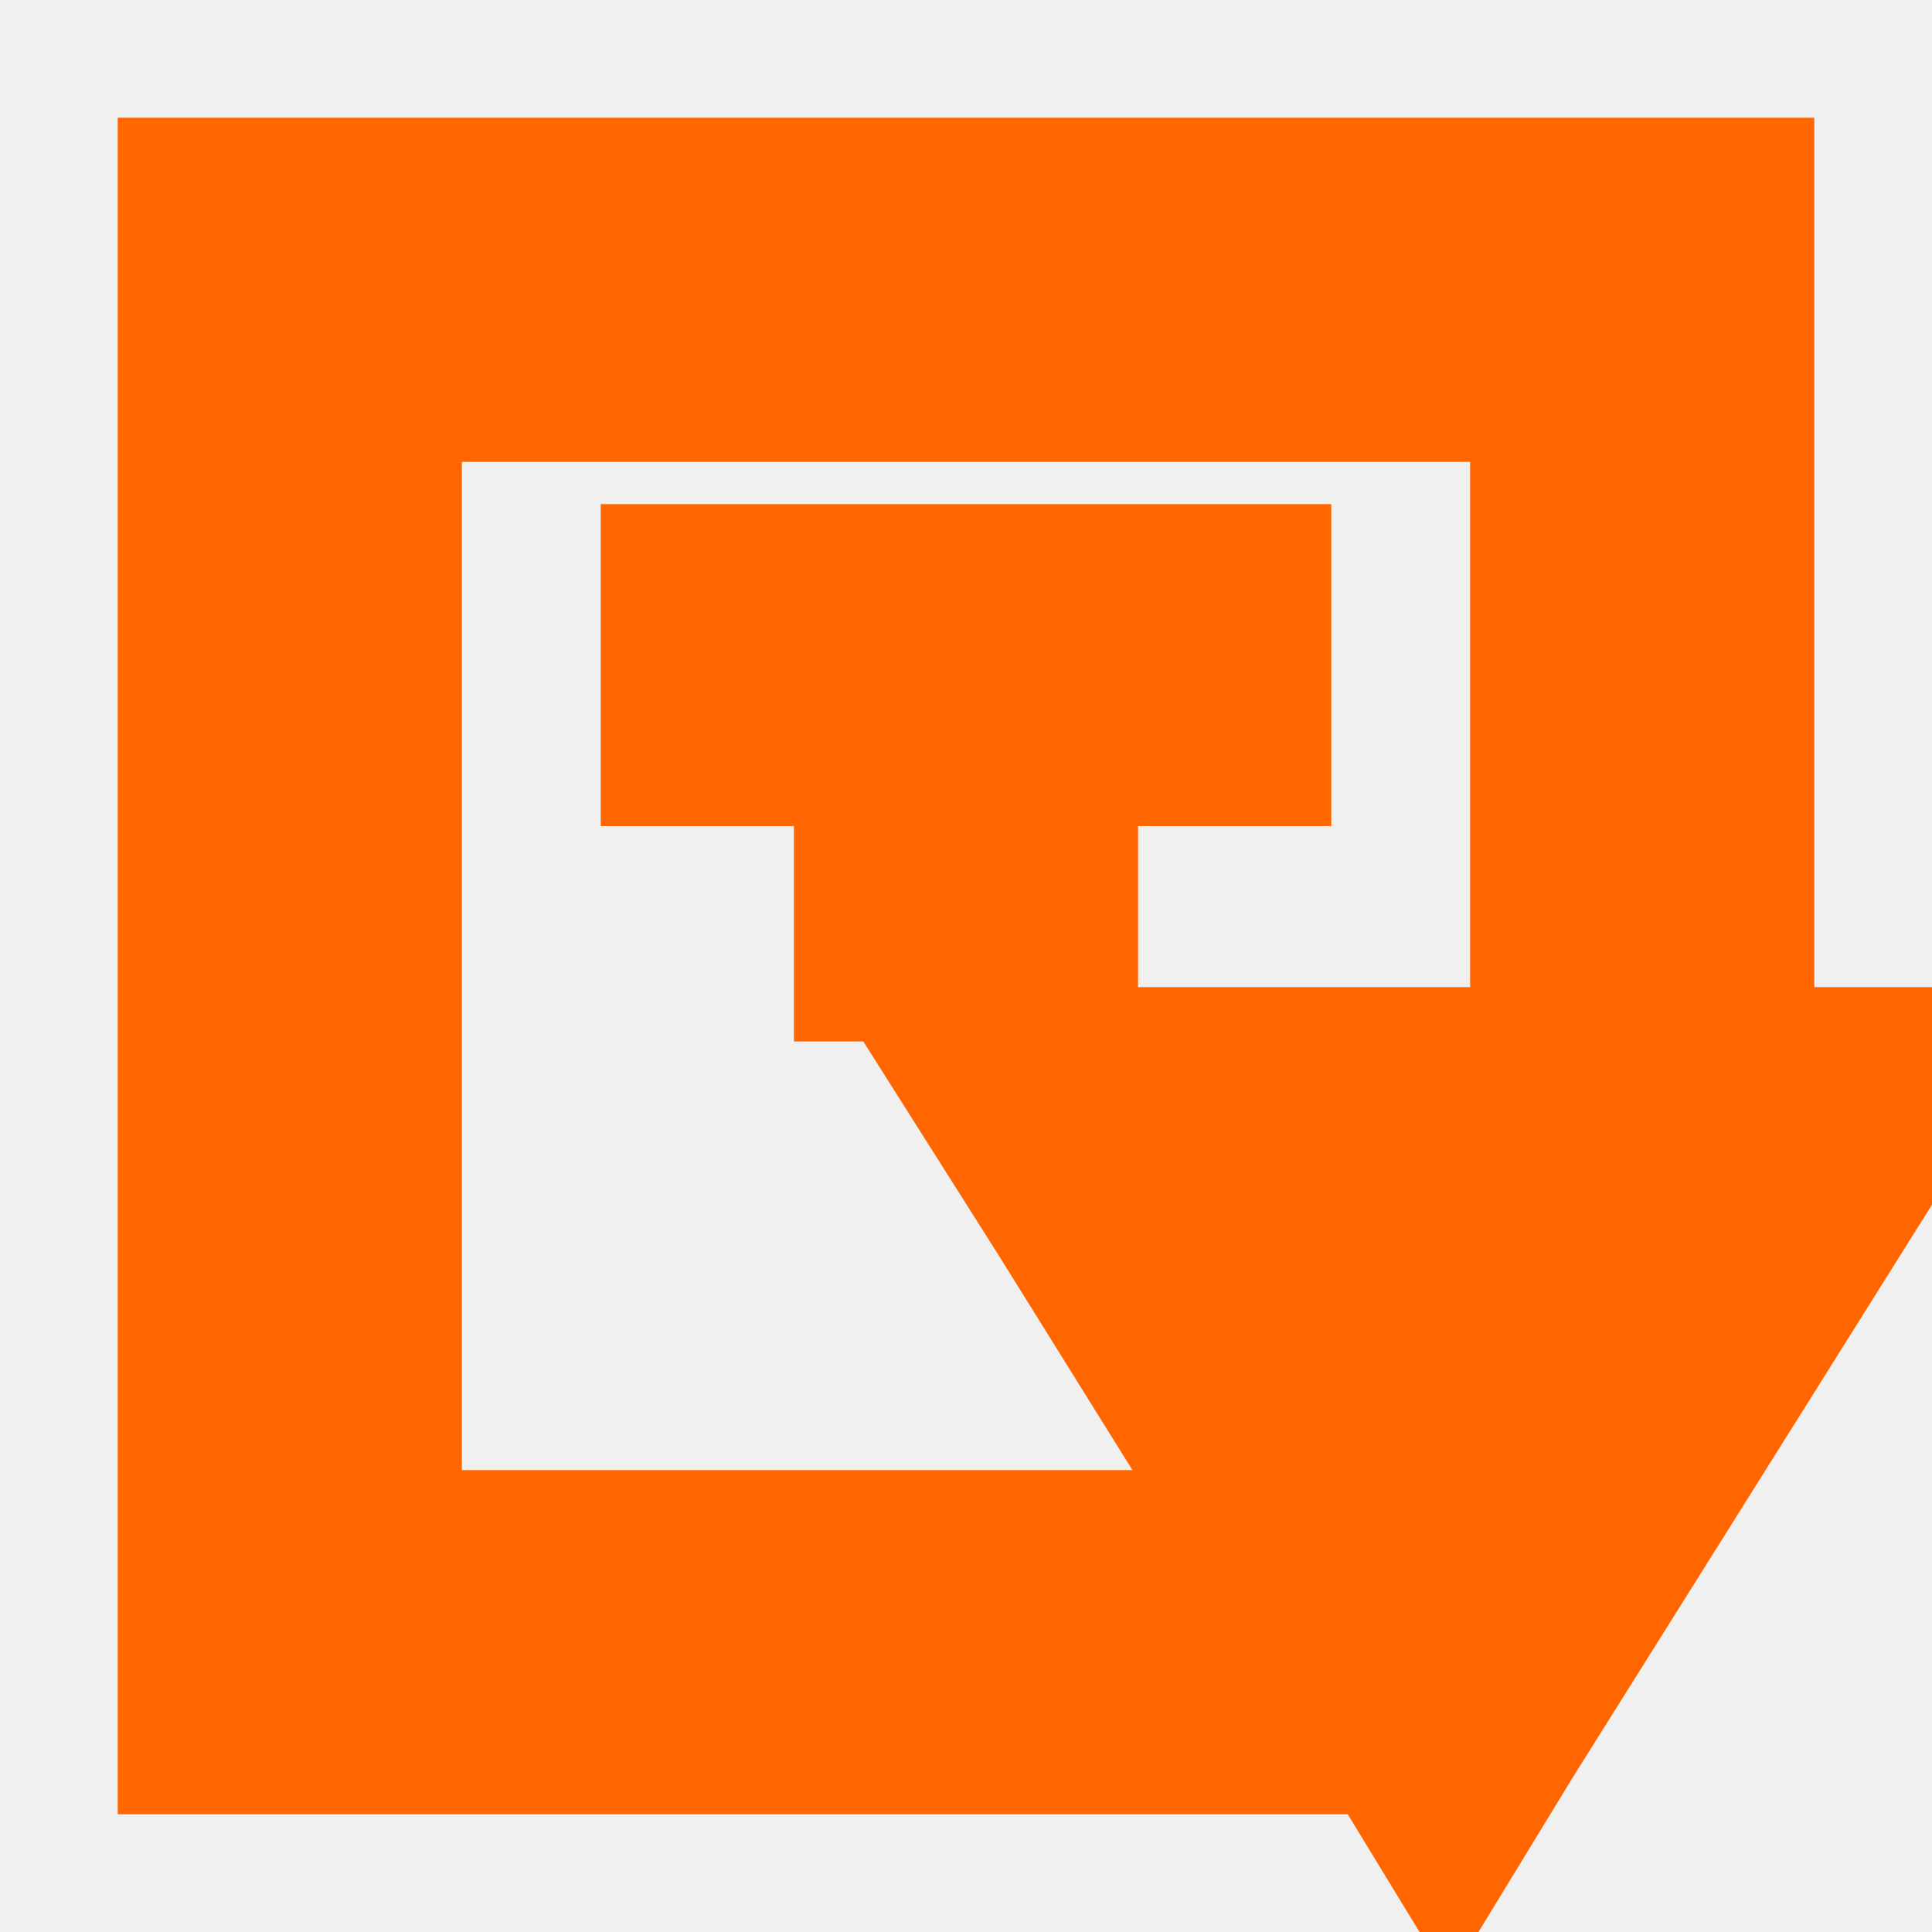
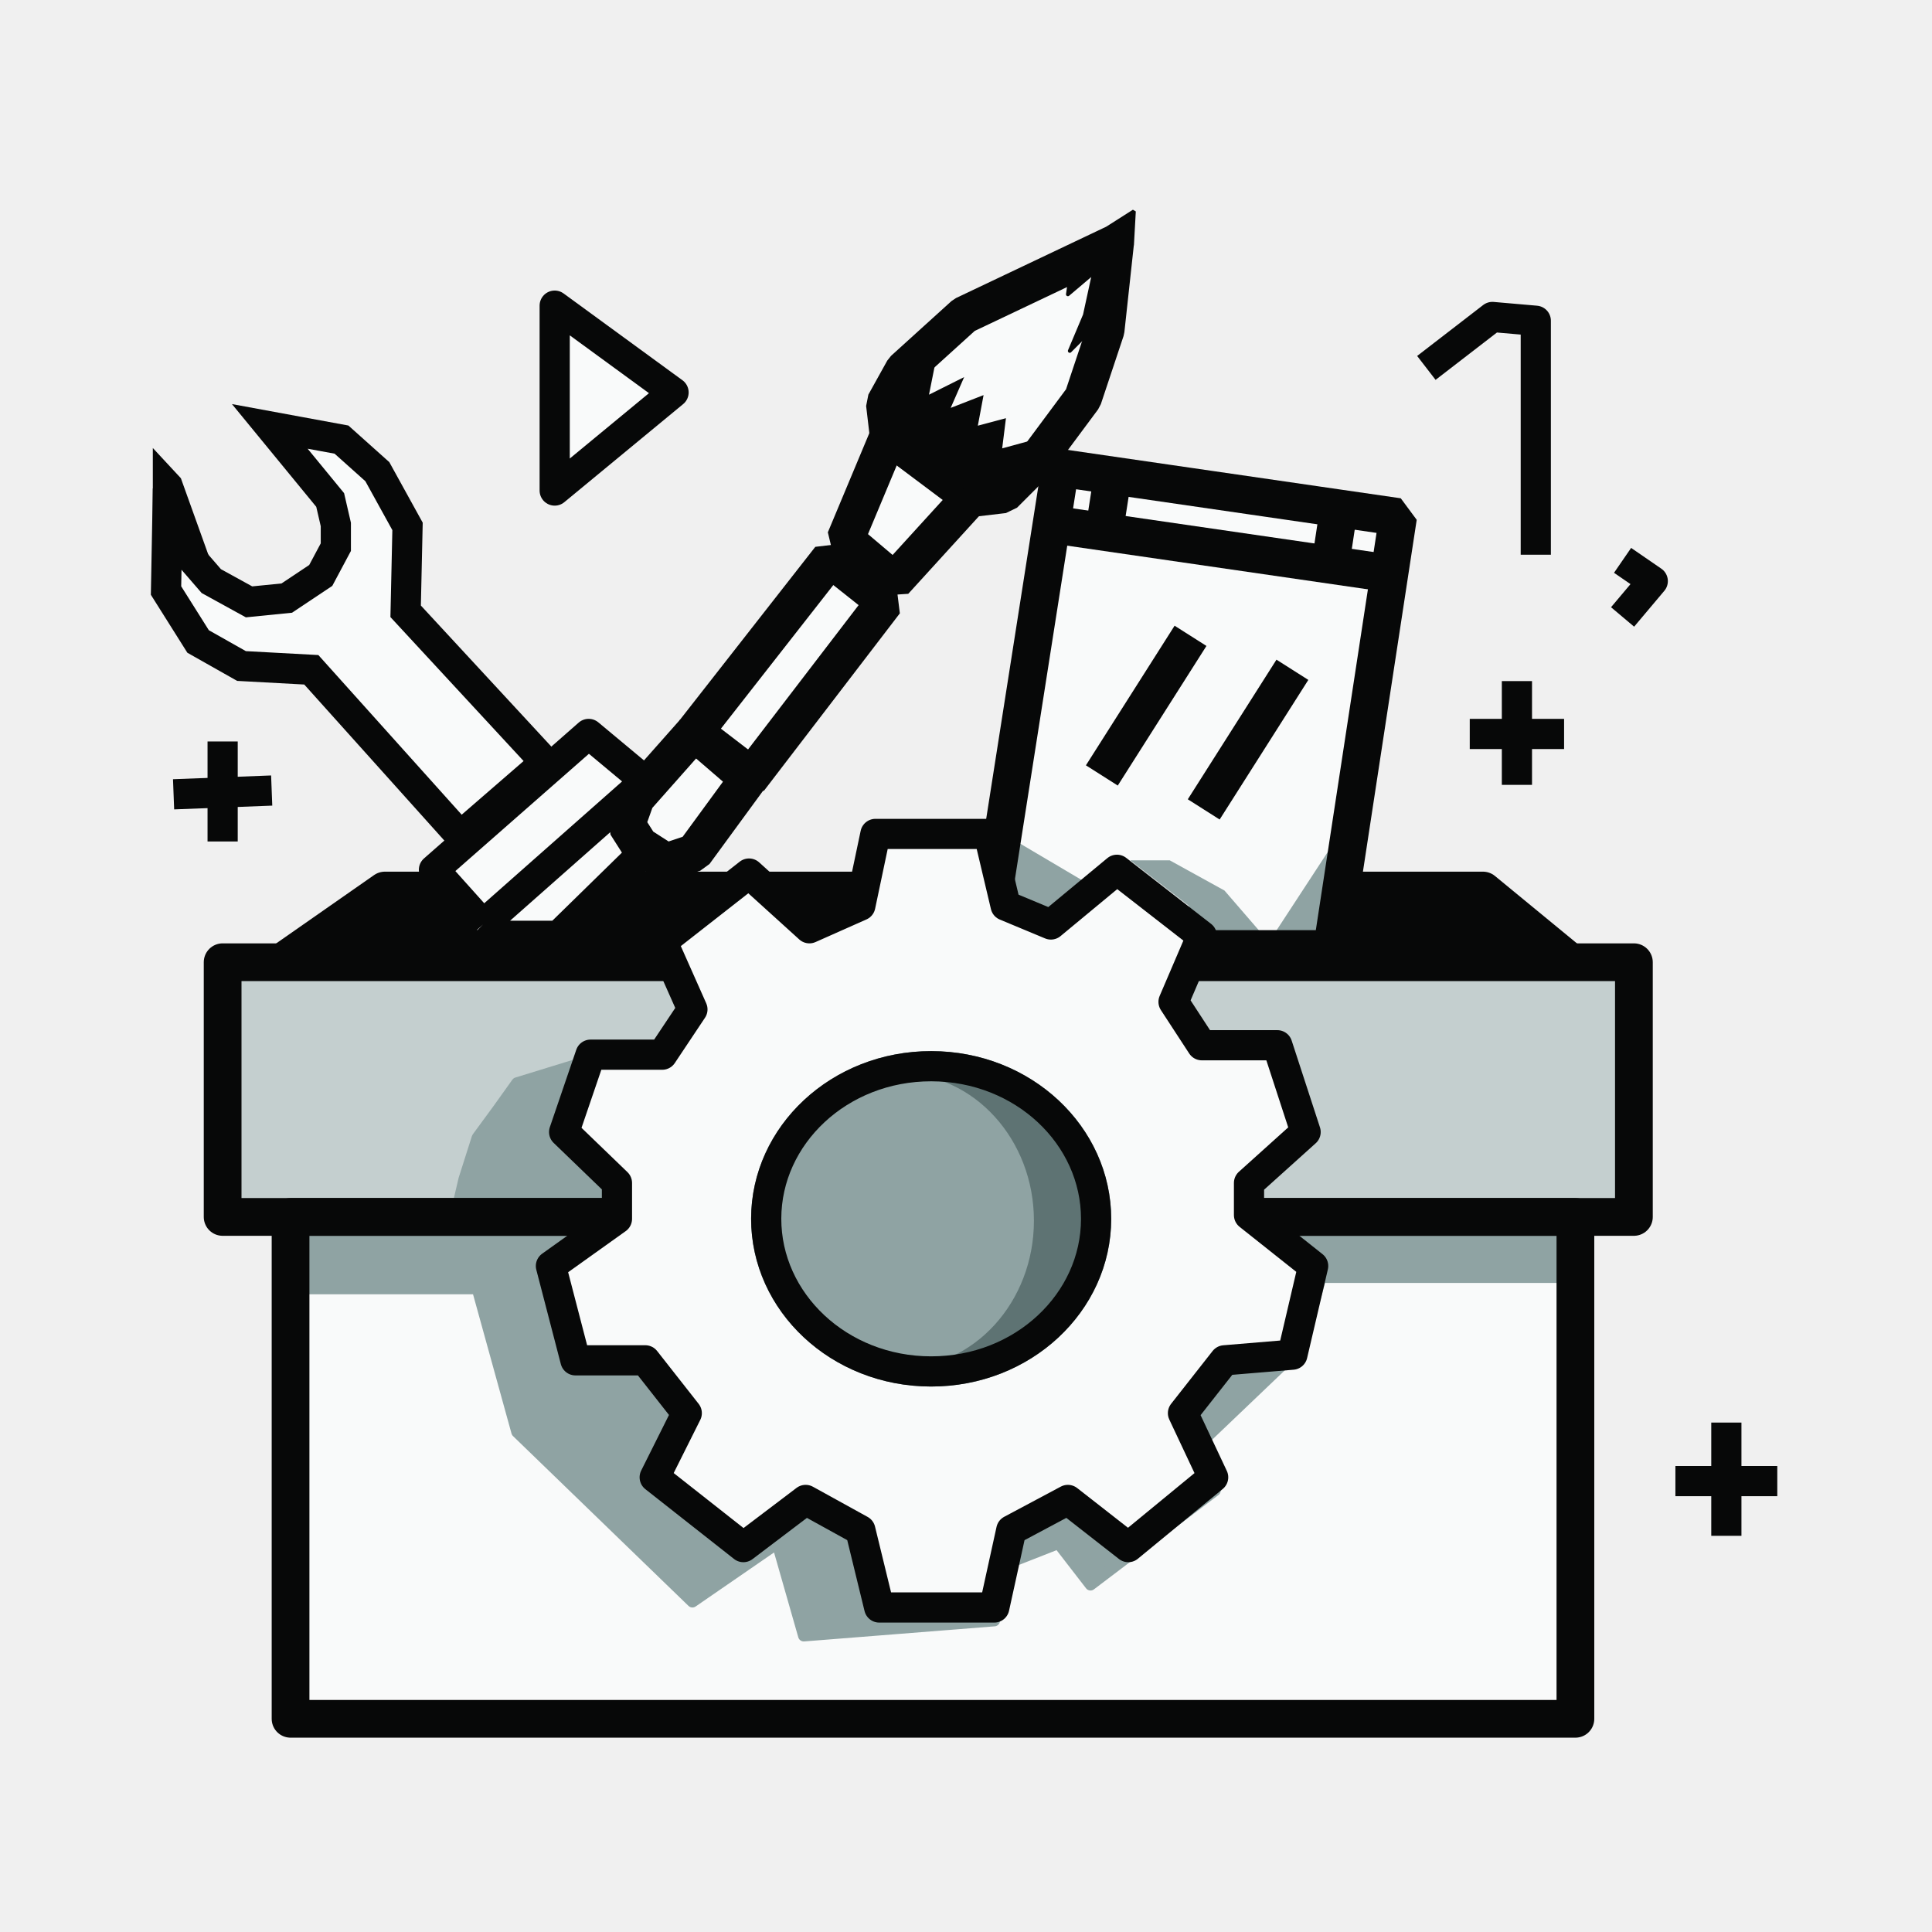
<svg xmlns="http://www.w3.org/2000/svg" width="512" height="512" viewBox="0 0 512 512" fill="none">
-   <g clip-path="url(#clip0_41_21)">
-     <path d="M256 281.6L281.6 322.048L336.128 409.6L368.384 460.8L384 486.4L399.616 460.8L460.8 363.264L512 281.6H256ZM102.4 409.6V102.4H409.6V256H460.8V51.2H51.2V460.8H338.176L307.2 409.6H102.4ZM281.6 256V198.912H332.8V153.6H179.2V198.912H230.4V256H281.6Z" fill="#FF6600" stroke="#FF6600" stroke-width="40" />
-   </g>
-   <defs>
-     <clipPath id="clip0_41_21">
-       <rect width="512" height="512" fill="white" />
-     </clipPath>
-   </defs>
+   <path d="M102 236L75.5 254.5H415.5L393 236H102Z" fill="#070808" />
+   <path d="M77 455.5V322.5H417.5V455.5H77Z" fill="#F9FAFA" />
+   <path d="M59 322.5V255H433V322.5H59Z" fill="#C4CFCF" />
+   <path d="M137 287L156.5 281L166.5 312.5V324.5H415V338.5H350L345 357L339 362.5L317 383.5L322 395L289 420L280.5 409L266.5 414.5L263.5 429.5L213 433.5L206 409L183.5 424.5L137 379.5L126.5 341.5H79V327L121 321L123 312.5L126.5 301.5L132 294L137 287Z" fill="#8FA3A3" stroke="#8FA3A3" stroke-width="3" stroke-linejoin="round" />
+   <path d="M102 236L75.5 254.5H415.5L393 236H102Z" stroke="#070808" stroke-width="10" stroke-linejoin="round" />
+   <path d="M77 455.5V322.5H417.5V455.5H77Z" stroke="#070808" stroke-width="10" stroke-linejoin="round" />
+   <path d="M59 322.5V255H433V322.5H59Z" stroke="#070808" stroke-width="10" stroke-linejoin="round" />
+   <path d="M370.5 137L353 251.5H261L281 124L370.5 137Z" fill="#F9FAFA" />
+   <path d="M266 221L288 234L299.5 228H310L324.5 236L334 247H338L355 221V251.5H321L315 240L299.5 228L288 234L280 242.5L266 236V221Z" fill="#8FA3A3" />
+   <path d="M370.5 137L353 251.5H261L281 124L370.5 137Z" stroke="#070808" stroke-width="10" stroke-linejoin="bevel" />
+   <path d="M279 139L368.5 152" stroke="#070808" stroke-width="10" stroke-linejoin="bevel" />
+   <path d="M295 125.5L292.5 141.5" stroke="#070808" stroke-width="10" stroke-linejoin="bevel" />
+   <path d="M355 133.5L352.5 150" stroke="#070808" stroke-width="10" stroke-linejoin="bevel" />
+   <path d="M315.5 168.5L292 205.5" stroke="#070808" stroke-width="10" stroke-linejoin="bevel" />
+   <path d="M342.5 177.5L319 214.5" stroke="#070808" stroke-width="10" stroke-linejoin="bevel" />
+   <path d="M112 230.5L153 194.5L168 207L164 218L168 225.5L145 248H128L125 245L112 230.5Z" fill="#F9FAFA" />
+   <path d="M41 156.5L41.5 129.5L46.5 146.5L53 154L63 159.5L73 158.5L82 152.5L86 145V139L84.5 132.5L68.5 113L87.5 116.5L97 125L105 139.5L104.5 162L141.5 202L119 221.5L79.5 177.5L61 176.5L49.5 170L41 156.5Z" fill="#F9FAFA" />
+   <path d="M171 207L156 194.5L115 230.5L128 245M171 207L128 245M171 207L167 218L171 225.5L148 248H131L128 245" stroke="#070808" stroke-width="8" stroke-linejoin="round" />
+   <path d="M41 120V141.5L54.5 146.5L47.5 127L41 120Z" fill="#070808" stroke="#070808" />
+   <path d="M44 156.5L44.5 129.5L49.5 146.5L56 154L66 159.5L76 158.5L85 152.5L89 145V139L87.5 132.5L71.5 113L90.5 116.5L100 125L108 139.5L107.5 162L144.5 202L122 221.5L82.5 177.5L64 176.5L52.5 170L44 156.5Z" stroke="#070808" stroke-width="8" />
+   <path d="M220 148L184 194L198.5 206.5L234.5 159.5L220 148Z" fill="#F9FAFA" />
+   <path d="M168.5 211.5L184 194L199 205.5L184 226L176.5 228.5L169.5 224L166 218.5L168.5 211.5Z" fill="#F9FAFA" />
+   <path d="M258 132.5L236 116L235 107.5L240 98.5L256 84L296 65L293.5 88L287.5 106L274.5 123.5L266.5 131.5L258 132.5Z" fill="#F9FAFA" />
+   <path d="M224 143L235.5 115.5L257.5 131.5L237 154L224 143Z" fill="#F9FAFA" />
+   <path d="M300.5 56L293.5 60.455L300 65L300.5 56Z" fill="#070808" stroke="#070808" stroke-linejoin="bevel" />
+   <path d="M220 148L184 194L198.5 206.5L234.5 159.5L220 148Z" stroke="#070808" stroke-width="10" stroke-linejoin="bevel" />
+   <path d="M168.5 211.5L184 194L199 205.5L184 226L176.5 228.5L169.5 224L166 218.5L168.5 211.5Z" stroke="#070808" stroke-width="10" stroke-linejoin="bevel" />
+   <path d="M257.5 132L235.5 115.5L234.5 107L239.5 98L255.5 83.5L295.5 64.5L293 87.5L287 105.5L274 123L266 131L257.5 132Z" stroke="#070808" stroke-width="10" stroke-linejoin="bevel" />
+   <path d="M224 143L235.5 115.5L257.5 131.5L237 154L224 143Z" stroke="#070808" stroke-width="10" stroke-linejoin="bevel" />
+   <path d="M283.5 74.5L283 78L289.5 72.5L283.5 74.5Z" fill="#070808" />
+   <path d="M294 82L293 84M283 78L283.5 74.5L289.5 72.5L283 78Z" stroke="#070808" stroke-linejoin="round" />
+   <path d="M290 86.5V72L287.5 83.5L283.5 93L290 86.5Z" fill="#070808" stroke="#070808" stroke-linejoin="round" />
+   <path d="M245.5 105.5L248.5 90.5L235.5 103L236 115.5L253 129.5L263 131.5L276 116.5L265 119.5L266 111.5L258.5 113.5L260 105.5L251 109L254.5 101L245.5 105.5Z" fill="#070808" stroke="#070808" />
+   <path d="M232 221L228 240L214.5 246L198.5 231.5L175.5 249.5L183.5 267.5L175.5 279.5H156.5L149.5 300L163.5 313.5V323L146 335.5L152.5 360.5H171L182 374.5L173.5 391.5L197 410L213.5 397.5L228 405.5L233 426H263.5L268 405.5L283 397.5L299 410L321.5 391.5L313.5 374.5L324.5 360.5L342.5 359L348 335.5L331 322V313.5L346 300L338.5 277H318.5L311 265.5L318.5 248L296 230.5L278.5 245L266.5 240L262 221H232Z" fill="#F9FAFA" />
+   <ellipse cx="246.764" cy="323" rx="47.712" ry="44.444" transform="rotate(0.0672078 246.764 323)" fill="#5E7373" />
+   <ellipse cx="238.5" cy="323.5" rx="35.5" ry="39" fill="#8FA3A3" />
+   <path d="M232 221L228 240L214.5 246L198.5 231.5L175.5 249.5L183.5 267.5L175.5 279.5H156.5L149.5 300L163.5 313.5V323L146 335.5L152.5 360.5H171L182 374.5L173.5 391.5L197 410L213.5 397.5L228 405.5L233 426H263.5L268 405.5L283 397.5L299 410L321.5 391.5L313.5 374.5L324.5 360.5L342.5 359L348 335.5L331 322V313.5L346 300L338.5 277H318.5L311 265.5L318.5 248L296 230.5L278.5 245L266.5 240L262 221H232Z" stroke="#070808" stroke-width="8" stroke-linejoin="round" />
+   <path d="M246.811 282.556C271.225 282.585 290.503 300.977 290.477 323.052C290.451 345.126 271.13 363.473 246.717 363.445C222.303 363.416 203.026 345.023 203.052 322.949C203.078 300.875 222.398 282.528 246.811 282.556Z" stroke="#070808" stroke-width="8" />
+   <path d="M378 97.5L395.5 84L407 85V147" stroke="#070808" stroke-width="8" stroke-linejoin="round" />
+   <path d="M430 148.5L438 154L430 163.5" stroke="#070808" stroke-width="8" stroke-linejoin="round" />
+   <path d="M402 180.5V208" stroke="#070808" stroke-width="8" stroke-linejoin="round" />
+   <path d="M389.5 194.5H414.5" stroke="#070808" stroke-width="8" stroke-linejoin="round" />
+   <path d="M457.5 377V407" stroke="#070808" stroke-width="8" stroke-linejoin="round" />
+   <path d="M444 392.5H471" stroke="#070808" stroke-width="8" stroke-linejoin="round" />
+   <path d="M59 196.5V223" stroke="#070808" stroke-width="8" stroke-linejoin="round" />
+   <path d="M46 210.5L72 209.5" stroke="#070808" stroke-width="8" stroke-linejoin="round" />
+   <path d="M147 130V81L178.5 104L147 130Z" fill="#F9FAFA" stroke="#070808" stroke-width="8" stroke-linejoin="round" />
</svg>
